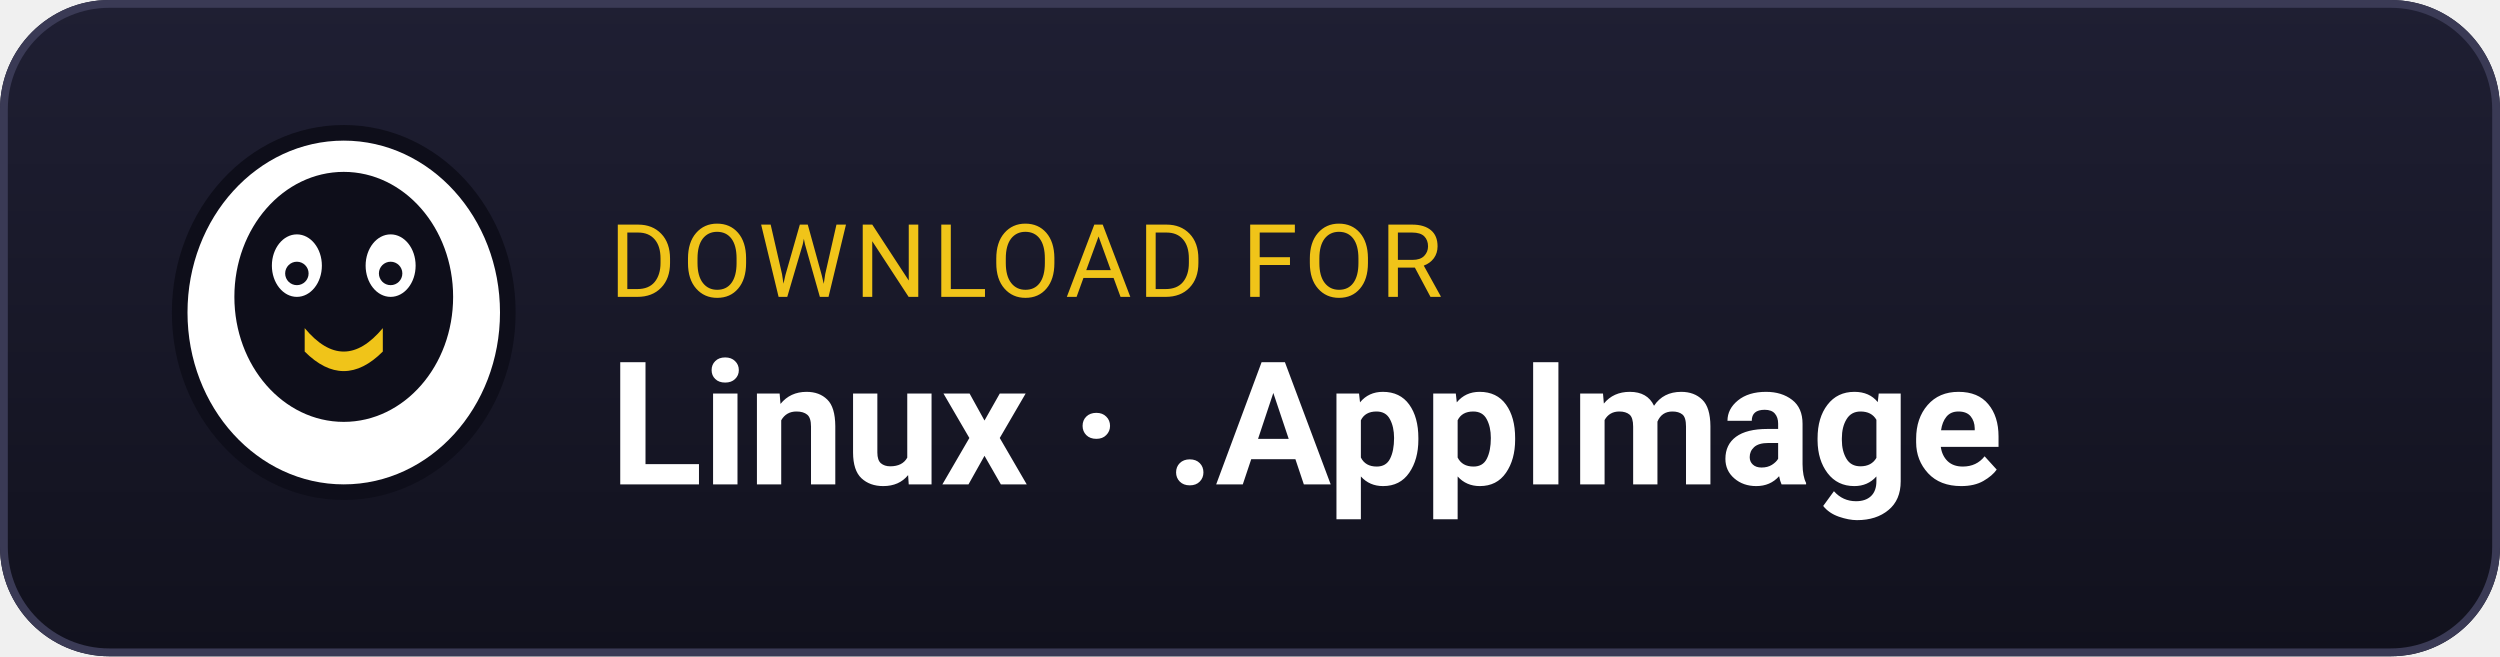
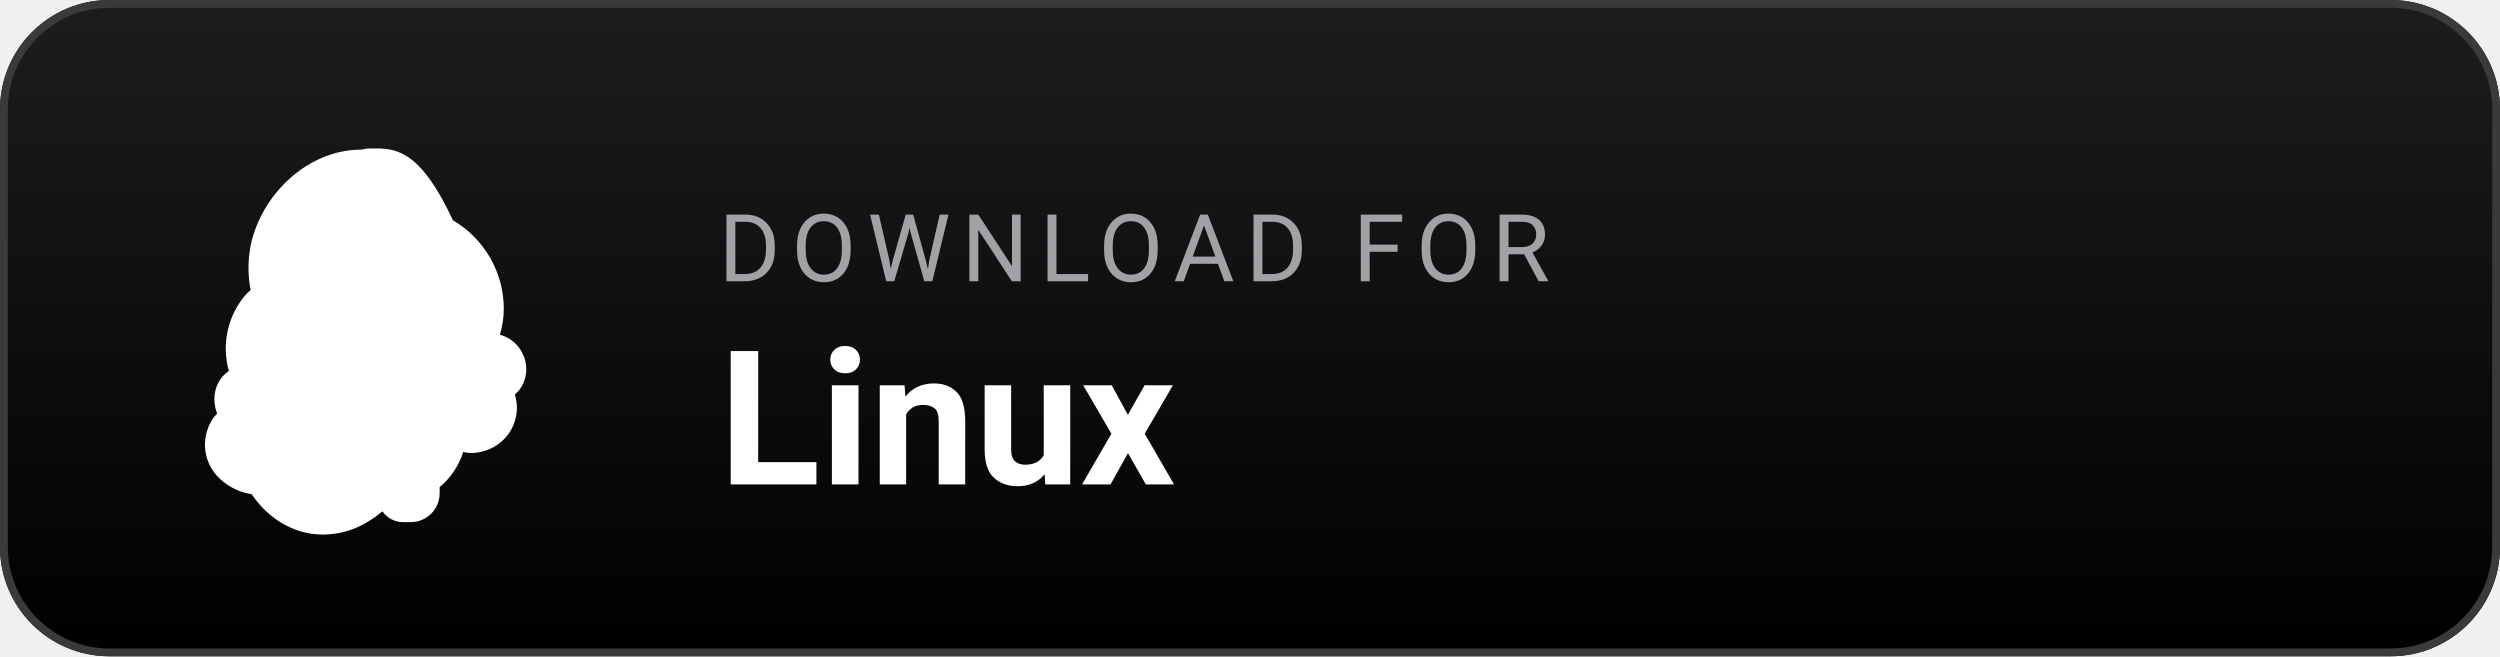
<svg xmlns="http://www.w3.org/2000/svg" width="320" height="84" viewBox="0 0 320 84">
  <defs>
    <linearGradient id="bg-linux" x1="0" y1="0" x2="0" y2="1">
-       <stop offset="0" stop-color="#1f1f33" />
-       <stop offset="1" stop-color="#11111d" />
+       <stop offset="0" stop-color="#1d1d1f" />
+       <stop offset="1" stop-color="#000" />
    </linearGradient>
  </defs>
  <rect width="320" height="84" rx="14" fill="url(#bg-linux)" />
-   <rect x="0.5" y="0.5" width="319" height="83" rx="13.5" fill="none" stroke="#3a3a55" stroke-width="1" />
-   <g transform="translate(22 18)">
-     <ellipse cx="22" cy="22" rx="22" ry="24" fill="#0e0e1a" />
-     <ellipse cx="22" cy="22" rx="20" ry="22" fill="#fff" />
-     <ellipse cx="22" cy="20" rx="14" ry="16" fill="#0e0e1a" />
-     <ellipse cx="16" cy="16" rx="3.2" ry="4" fill="#fff" />
-     <ellipse cx="28" cy="16" rx="3.2" ry="4" fill="#fff" />
-     <circle cx="16" cy="17" r="1.5" fill="#0e0e1a" />
-     <circle cx="28" cy="17" r="1.5" fill="#0e0e1a" />
-     <path d="M17 24 Q22 30 27 24 L27 27 Q22 32 17 27 Z" fill="#f0c419" />
+   <rect x="0.5" y="0.5" width="319" height="83" rx="13.5" fill="none" stroke="#3a3a3c" stroke-width="1" />
+   <g fill="#fff" transform="translate(22 19) scale(1.95)">
+     <path d="M12.504.075c-.751.001-1.479.121-2.158.348C8.215 1.151 6.34 2.96 5.473 5.31c-.31.84-.443 1.7-.443 2.532 0 .517.05.995.142 1.46-.13.097-.252.21-.36.34-.84.99-1.275 2.245-1.275 3.508 0 .495.07.985.205 1.46-.595.39-.95 1.075-.95 1.83 0 .335.06.66.18.97-.165.16-.31.345-.42.555-.32.6-.45 1.275-.345 1.94.115.745.5 1.43 1.115 1.93.51.412 1.085.708 1.755.83.05.01.105.02.16.03.99 1.475 2.65 2.65 4.66 2.65 1.04 0 2.025-.275 2.92-.815.36-.21.69-.45 1.005-.71.295.42.78.71 1.355.71h.5c1.05 0 1.9-.85 1.9-1.9v-.4c.715-.59 1.255-1.39 1.55-2.31.16.04.325.07.5.07.99 0 1.95-.49 2.51-1.31.33-.49.51-1.07.51-1.665 0-.295-.05-.585-.135-.86.51-.43.75-1.04.75-1.665 0-.51-.165-1.005-.495-1.435-.295-.395-.735-.69-1.235-.83.165-.55.255-1.115.255-1.7 0-2.385-1.275-4.6-3.34-5.81C16.41.34 14.885 0 13.405 0h-.32c-.195 0-.39 0-.582.075z" />
  </g>
-   <text x="78" y="38" font-family="-apple-system, system-ui, 'Segoe UI', Roboto, sans-serif" font-size="13" fill="#f0c419" letter-spacing="0.06em">DOWNLOAD FOR</text>
-   <text x="78" y="62" font-family="-apple-system, system-ui, 'Segoe UI', Roboto, sans-serif" font-size="22" font-weight="700" fill="#fff">Linux · .AppImage</text>
+   <text x="92" y="36" font-family="-apple-system, system-ui, 'Segoe UI', Roboto, sans-serif" font-size="12" fill="#a1a1a6" letter-spacing="0.12em">DOWNLOAD FOR</text>
+   <text x="92" y="62" font-family="-apple-system, system-ui, 'Segoe UI', Roboto, sans-serif" font-size="24" font-weight="700" fill="#fff">Linux</text>
</svg>
